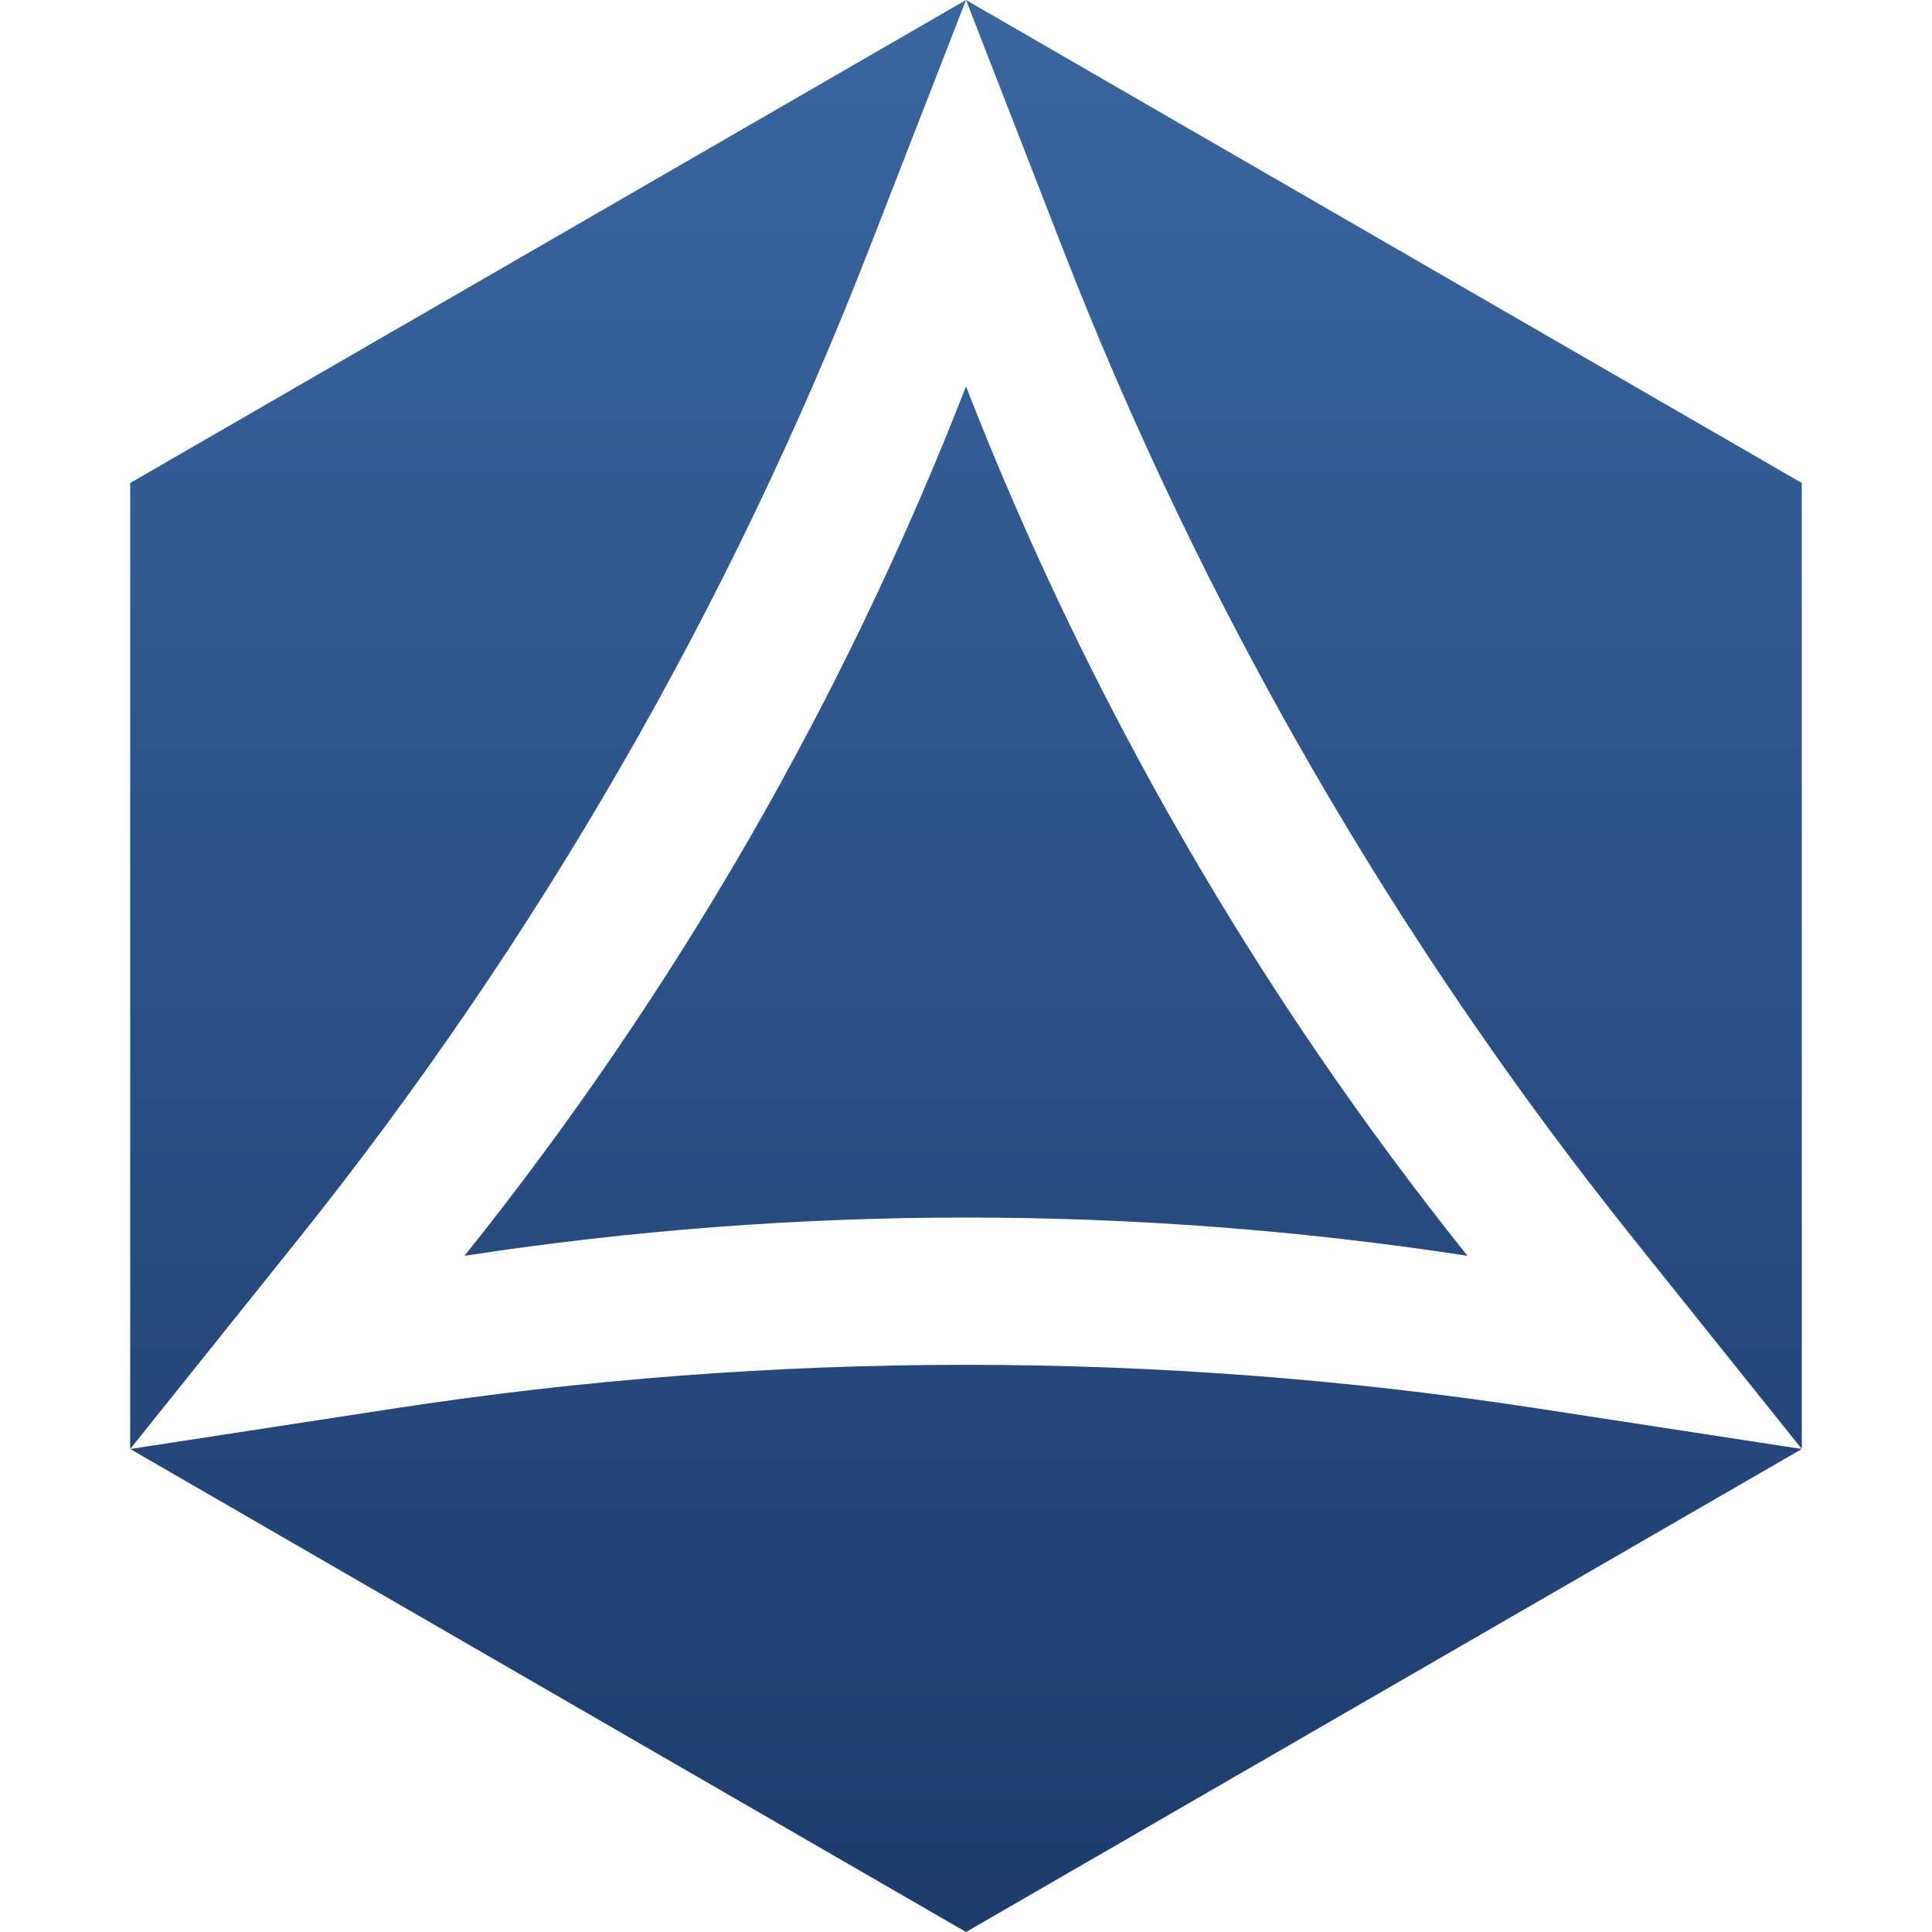
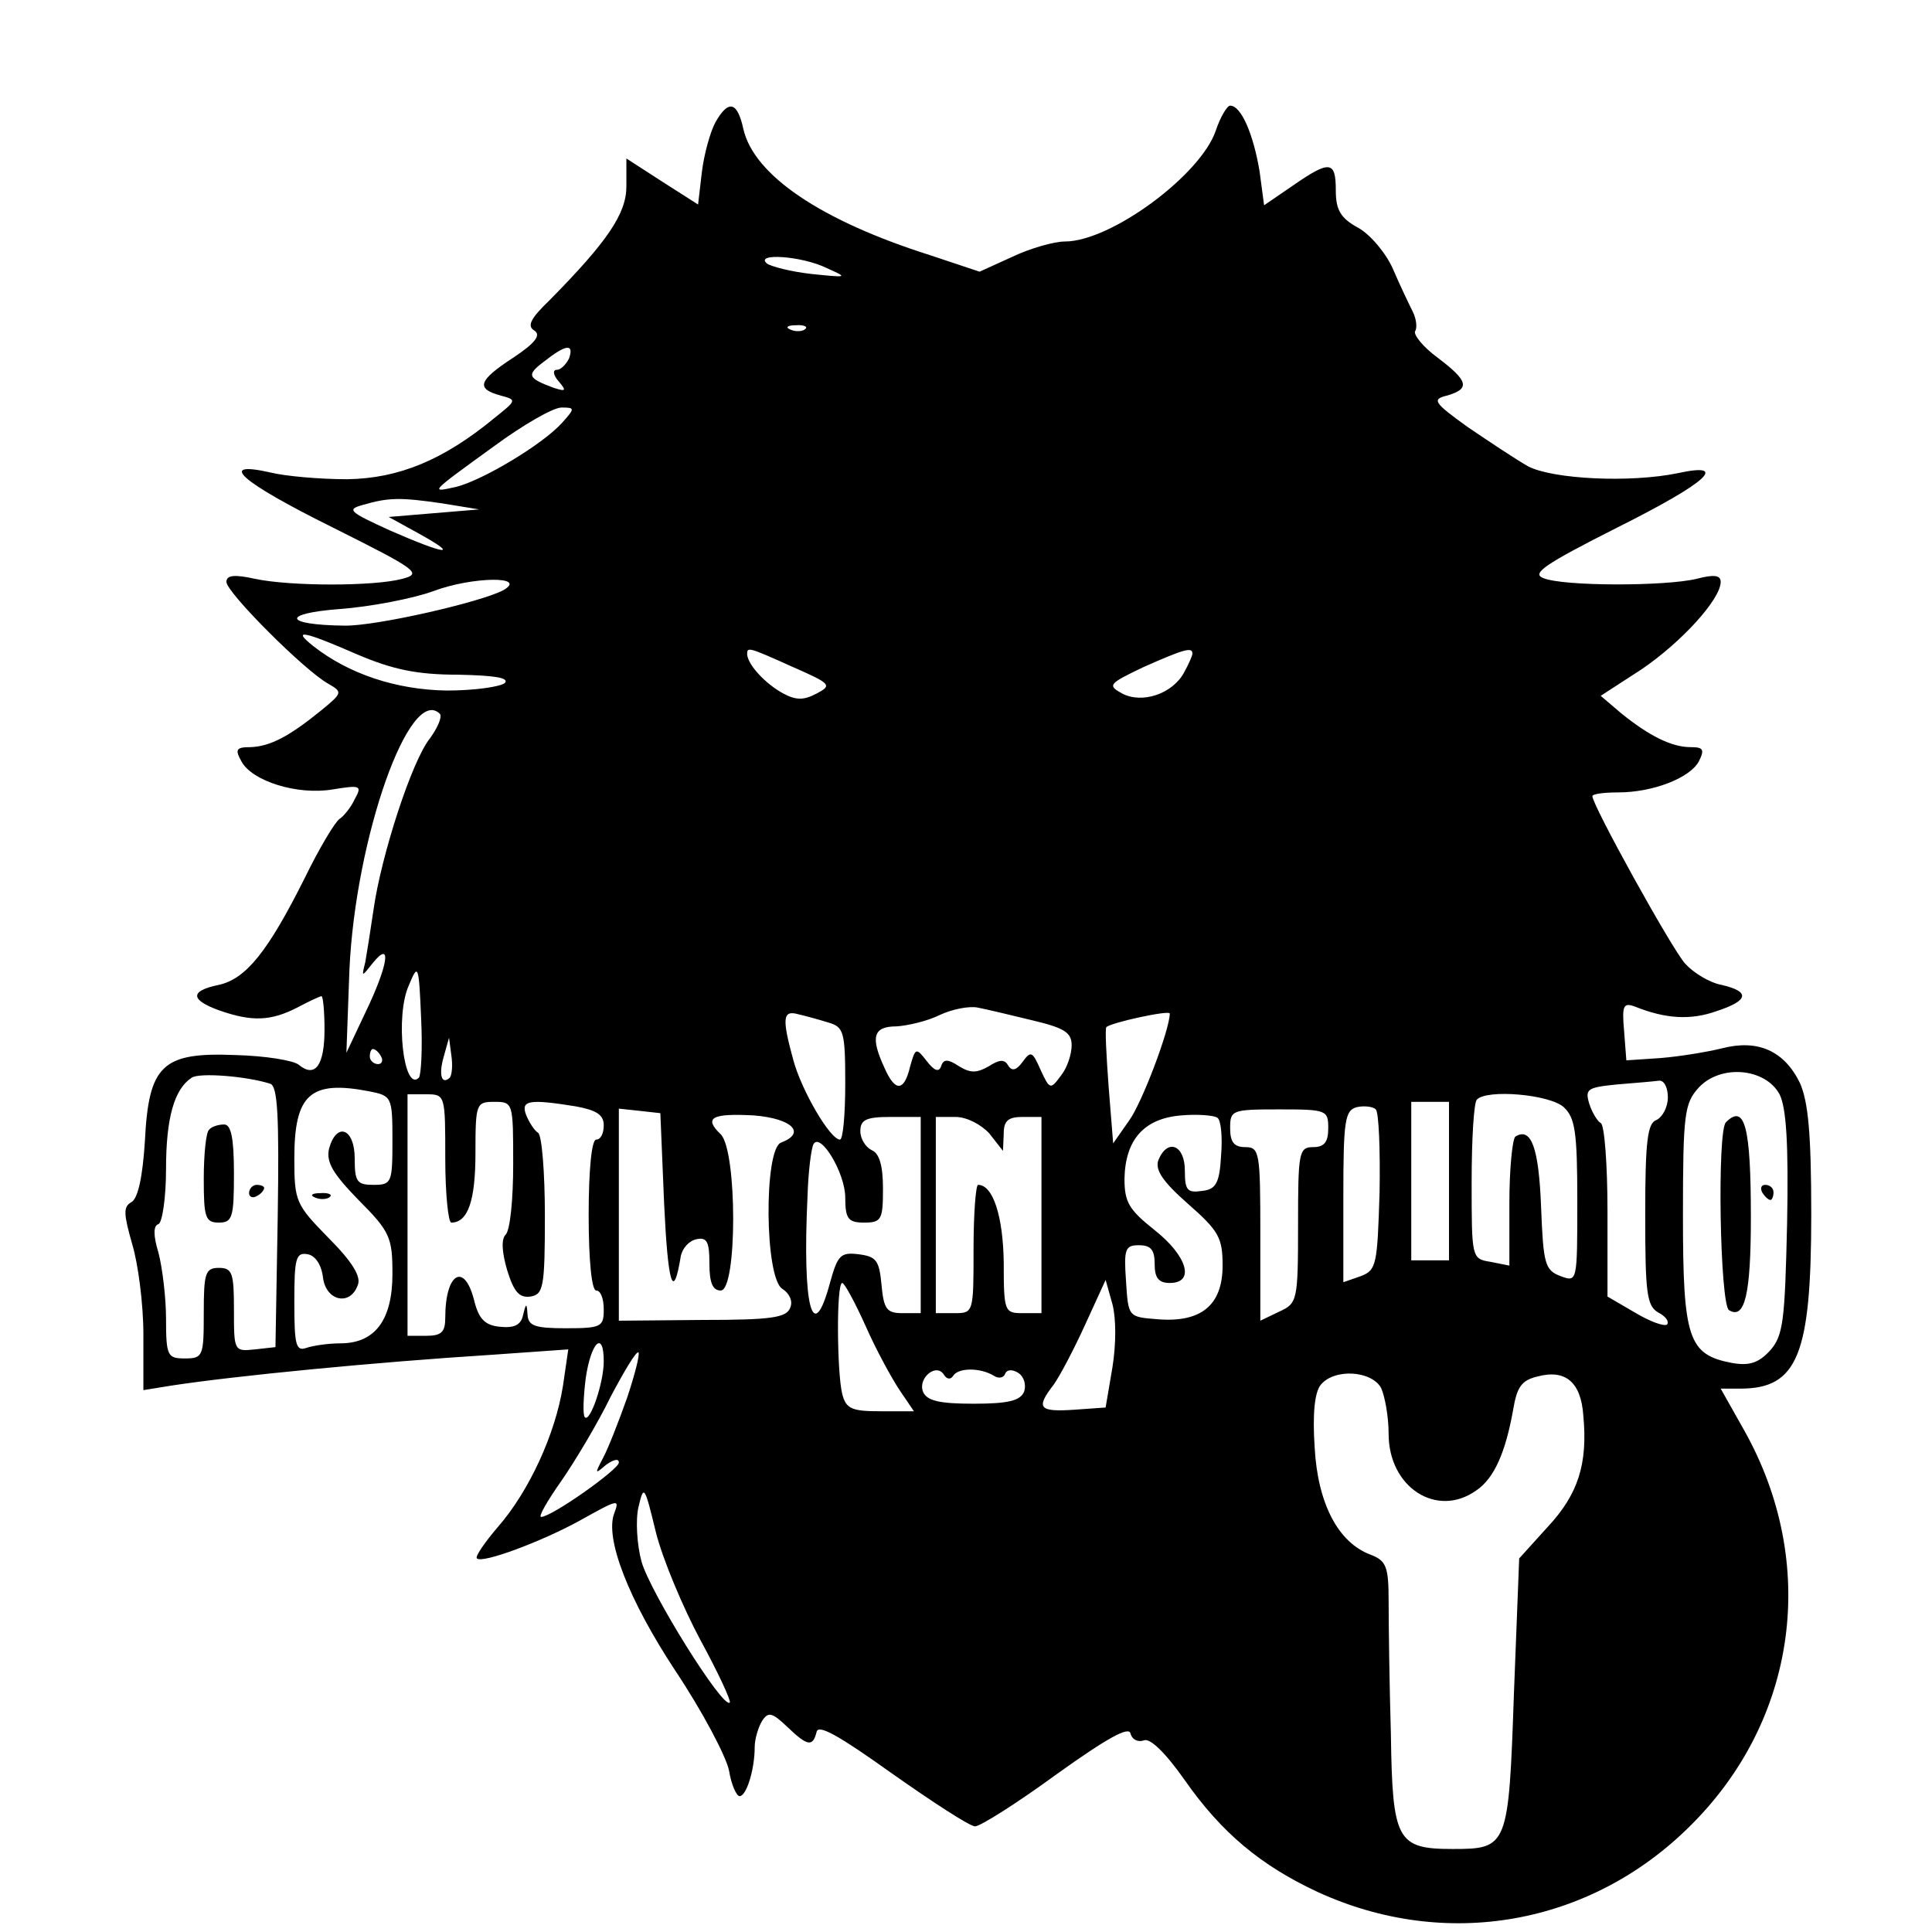
- <svg xmlns="http://www.w3.org/2000/svg" id="intersect-logo-2022" data-name="intersect-logo-2022" width="512" height="512" viewBox="0 0 512 512">
-   <defs>
-     <linearGradient id="linear" gradientTransform="rotate(90 0 0)">
-       <stop offset="0%" stop-color="#39669f" />
-       <stop offset="100%" stop-color="#1d3b6d" />
-     </linearGradient>
-   </defs>
-   <path data-name="logo" fill="url(#linear)" d="M388.4,332.8h0a875.94,875.94,0,0,0-265.8,0h0A877.741,877.741,0,0,0,255.5,102.4h0A877.717,877.717,0,0,0,388.4,332.8ZM104.052,373.247L34,384,255.5,512,477,384l-70.052-10.753A998.191,998.191,0,0,0,104.052,373.247ZM78.329,328.654L34,384V128L255.5,0,229.778,66.1A1000.23,1000.23,0,0,1,78.329,328.654ZM281.223,66.1L255.5,0,477,128V384l-44.33-55.346A1000.192,1000.192,0,0,1,281.223,66.1Z" transform="translate(0.5)" />
+ <svg xmlns="http://www.w3.org/2000/svg" version="1.0" width="256pt" height="256pt" viewBox="0 0 256 256" preserveAspectRatio="xMidYMid meet">
+   <g transform="translate(0,256) scale(0.1,-0.1)" fill="#000000" stroke="none">
+     <path d="M948 2398 c-7 -13 -15 -42 -18 -66 l-5 -43 -47 30 -48 31 0 -37 c0 -36 -25 -73 -102 -151 -25 -24 -30 -34 -20 -40 9 -6 2 -16 -28 -36 -46 -30 -50 -41 -17 -50 22 -6 22 -6 -8 -30 -68 -56 -127 -80 -195 -81 -36 0 -82 4 -102 9 -71 16 -40 -12 83 -73 112 -56 119 -61 92 -68 -37 -10 -148 -10 -195 0 -27 6 -38 5 -38 -4 0 -14 104 -118 135 -135 19 -11 19 -12 -9 -35 -43 -35 -68 -48 -94 -49 -19 0 -21 -3 -12 -19 14 -26 74 -45 121 -37 37 6 39 5 29 -13 -5 -11 -15 -23 -20 -26 -6 -4 -27 -39 -46 -78 -49 -98 -78 -134 -114 -142 -39 -8 -38 -20 1 -34 43 -15 68 -14 103 4 15 8 30 15 32 15 2 0 4 -20 4 -44 0 -47 -12 -65 -34 -47 -7 6 -45 12 -84 13 -97 4 -115 -13 -120 -114 -3 -47 -9 -76 -18 -81 -11 -6 -10 -16 1 -55 8 -26 15 -80 15 -120 l0 -74 37 6 c85 13 269 31 427 41 l99 7 -7 -48 c-10 -64 -45 -140 -86 -187 -18 -21 -31 -40 -28 -42 7 -7 85 22 136 50 52 29 53 29 46 10 -13 -33 19 -115 81 -209 36 -54 67 -113 71 -132 3 -19 10 -34 14 -34 9 0 20 35 20 65 0 11 5 27 10 35 8 12 13 11 33 -8 27 -26 34 -27 39 -7 2 11 30 -5 100 -55 54 -38 103 -70 110 -70 7 0 56 31 108 69 67 48 96 64 98 54 2 -8 10 -12 18 -9 8 3 28 -16 54 -53 49 -70 101 -113 176 -148 170 -78 361 -44 493 87 143 141 171 349 72 525 l-31 55 26 0 c76 0 94 45 94 231 0 107 -4 149 -15 174 -21 43 -56 58 -103 46 -20 -5 -57 -11 -82 -13 l-45 -3 -3 39 c-3 34 -1 38 15 32 40 -16 73 -18 107 -6 43 14 46 26 7 35 -16 3 -37 16 -48 28 -18 20 -123 210 -123 222 0 3 15 5 34 5 46 0 95 19 107 41 8 16 6 19 -11 19 -25 0 -55 15 -92 45 l-27 23 54 35 c53 36 105 93 105 116 0 9 -9 10 -32 4 -42 -10 -177 -10 -203 1 -16 6 1 18 98 67 120 60 149 87 80 72 -63 -13 -165 -8 -198 9 -16 9 -52 33 -80 52 -46 33 -48 37 -27 42 30 9 28 19 -13 50 -19 14 -32 30 -30 35 3 4 2 16 -3 26 -5 10 -17 35 -26 56 -9 21 -30 46 -46 55 -24 13 -30 24 -30 50 0 39 -8 40 -57 6 l-38 -26 -6 45 c-8 48 -24 87 -39 87 -4 0 -13 -15 -19 -33 -20 -59 -139 -147 -200 -147 -14 0 -46 -9 -69 -20 l-44 -20 -66 22 c-145 46 -233 106 -247 167 -8 37 -20 39 -37 9z m147 -193 c29 -13 29 -13 -20 -8 -27 3 -54 10 -59 14 -16 14 46 10 79 -6z m-28 -81 c-3 -3 -12 -4 -19 -1 -8 3 -5 6 6 6 11 1 17 -2 13 -5z m-313 -39 c-4 -8 -11 -15 -16 -15 -6 0 -5 -7 2 -15 11 -13 10 -14 -6 -9 -35 13 -37 17 -13 35 29 23 40 24 33 4z m-9 -85 c-26 -29 -105 -76 -140 -85 -36 -8 -37 -9 50 54 38 28 78 51 89 51 18 0 18 -1 1 -20z m-159 -107 l49 -8 -60 -5 -60 -5 40 -22 c56 -31 35 -28 -38 4 -55 25 -58 28 -36 34 34 10 50 10 105 2z m81 -115 c-30 -16 -170 -48 -211 -47 -80 1 -84 16 -6 22 41 3 98 14 125 24 51 19 125 20 92 1z m-194 -85 c47 -20 79 -27 134 -27 48 -1 68 -4 62 -11 -6 -5 -40 -10 -77 -10 -67 1 -130 22 -177 59 -29 23 -13 20 58 -11z m578 -17 c50 -22 52 -24 31 -35 -17 -9 -27 -9 -44 0 -24 13 -47 38 -48 52 0 10 1 10 61 -17z m529 18 c0 -3 -5 -14 -11 -25 -15 -28 -55 -42 -82 -28 -20 11 -18 13 28 35 54 24 65 27 65 18z m-997 -80 c3 -4 -3 -18 -13 -32 -24 -29 -65 -156 -75 -227 -4 -27 -9 -59 -11 -70 -5 -20 -5 -20 10 -1 26 32 20 -4 -10 -66 l-25 -53 4 110 c8 175 80 379 120 339z m-28 -482 c-20 -20 -32 82 -13 123 12 29 13 27 16 -44 2 -40 0 -76 -3 -79z m813 76 c42 -10 52 -16 52 -33 0 -12 -6 -30 -14 -40 -14 -19 -15 -19 -27 7 -11 25 -13 26 -24 11 -8 -11 -14 -13 -19 -5 -5 9 -12 8 -26 -1 -16 -9 -24 -9 -39 0 -15 10 -21 10 -24 0 -3 -8 -9 -6 -19 7 -14 18 -15 18 -22 -7 -8 -34 -20 -34 -34 -2 -19 41 -15 55 16 55 15 1 41 7 57 15 17 8 39 12 50 10 11 -2 44 -10 73 -17z m-270 -3 c20 -6 22 -12 22 -81 0 -41 -3 -74 -7 -74 -13 0 -51 65 -62 106 -15 55 -14 66 7 60 9 -2 27 -7 40 -11z m452 12 c0 -21 -37 -119 -54 -142 l-21 -30 -6 75 c-3 41 -5 77 -3 79 6 6 84 23 84 18z m-954 -85 c-11 -10 -15 4 -8 28 l7 25 3 -23 c2 -13 1 -26 -2 -30z m-91 28 c3 -5 1 -10 -4 -10 -6 0 -11 5 -11 10 0 6 2 10 4 10 3 0 8 -4 11 -10z m-147 -36 c10 -3 12 -43 10 -176 l-3 -173 -27 -3 c-28 -3 -28 -2 -28 52 0 49 -2 56 -20 56 -18 0 -20 -7 -20 -60 0 -57 -1 -60 -25 -60 -23 0 -25 3 -25 53 0 28 -5 68 -10 87 -7 23 -7 36 0 38 5 2 10 35 10 73 0 68 11 106 34 121 10 7 73 2 104 -8z m2000 -14 c9 -18 12 -66 10 -171 -3 -130 -5 -149 -23 -169 -15 -16 -27 -20 -50 -16 -58 11 -65 32 -65 195 0 136 2 149 21 170 29 31 88 26 107 -9z m-148 -4 c0 -13 -7 -26 -15 -30 -12 -4 -15 -28 -15 -125 0 -104 2 -121 17 -130 10 -5 15 -12 12 -16 -4 -3 -23 4 -43 16 l-36 21 0 113 c0 62 -4 115 -9 117 -4 2 -11 13 -15 25 -6 20 -3 22 36 26 24 2 49 4 56 5 7 1 12 -9 12 -22z m-1721 8 c30 -6 31 -7 31 -65 0 -56 -1 -59 -25 -59 -22 0 -25 4 -25 35 0 40 -24 49 -34 13 -4 -18 5 -33 39 -68 42 -42 45 -50 45 -98 0 -61 -23 -92 -69 -92 -16 0 -36 -3 -45 -6 -14 -5 -16 4 -16 61 0 58 2 66 18 63 10 -2 18 -14 20 -31 4 -31 36 -38 46 -10 5 11 -7 31 -39 63 -43 44 -45 48 -45 105 0 85 21 104 99 89z m101 -89 c0 -47 4 -85 8 -85 22 0 32 29 32 92 0 66 1 68 25 68 25 0 25 -1 25 -83 0 -46 -4 -87 -10 -93 -6 -6 -5 -23 2 -47 9 -29 16 -37 31 -35 17 3 19 12 19 107 0 57 -4 107 -9 110 -5 3 -12 14 -16 24 -7 19 4 21 66 11 27 -5 37 -11 37 -25 0 -11 -4 -19 -10 -19 -6 0 -10 -40 -10 -100 0 -60 4 -100 10 -100 6 0 10 -11 10 -25 0 -23 -3 -25 -50 -25 -41 0 -50 3 -51 18 -1 16 -2 16 -6 -1 -3 -13 -12 -17 -31 -15 -20 2 -28 11 -34 36 -13 50 -38 35 -38 -24 0 -19 -5 -24 -25 -24 l-25 0 0 160 0 160 25 0 c25 0 25 -1 25 -85z m1482 68 c15 -14 18 -32 18 -124 0 -108 0 -108 -22 -100 -21 8 -23 16 -26 92 -3 78 -13 106 -34 93 -4 -3 -8 -43 -8 -88 l0 -83 -25 5 c-25 4 -25 5 -25 106 0 57 3 106 7 109 13 14 96 7 115 -10z m-244 -113 c-3 -96 -4 -103 -25 -111 l-23 -8 0 114 c0 100 2 114 18 118 9 2 21 1 25 -3 4 -4 6 -53 5 -110z m92 15 l0 -105 -25 0 -25 0 0 105 0 105 25 0 25 0 0 -105z m-1040 -30 c5 -106 12 -131 22 -70 2 11 11 21 21 23 14 3 17 -4 17 -32 0 -25 4 -36 15 -36 22 0 22 185 0 207 -23 22 -12 28 44 25 50 -4 70 -23 36 -36 -23 -8 -22 -181 2 -194 9 -6 14 -16 10 -25 -5 -13 -25 -16 -116 -16 l-111 -1 0 141 0 140 28 -3 27 -3 5 -120z m738 64 c-2 -37 -7 -45 -25 -47 -20 -3 -23 1 -23 27 0 34 -23 43 -35 14 -5 -13 6 -29 39 -58 41 -36 46 -45 46 -82 0 -53 -29 -76 -87 -71 -38 3 -38 3 -41 51 -3 42 -1 47 17 47 16 0 21 -6 21 -25 0 -18 5 -25 20 -25 34 0 23 36 -20 70 -34 27 -40 37 -40 68 1 52 26 80 75 84 22 2 44 0 48 -3 5 -3 7 -26 5 -50z m142 36 c0 -18 -5 -25 -20 -25 -19 0 -20 -7 -20 -103 0 -101 -1 -104 -25 -115 l-25 -12 0 115 c0 108 -1 115 -20 115 -15 0 -20 7 -20 25 0 24 2 25 65 25 63 0 65 -1 65 -25z m-540 -115 l0 -130 -24 0 c-21 0 -25 5 -28 38 -3 32 -7 37 -30 40 -24 3 -28 -1 -38 -37 -23 -86 -37 -34 -30 114 1 33 5 64 8 69 9 16 42 -38 42 -71 0 -28 4 -33 25 -33 23 0 25 4 25 45 0 31 -5 47 -15 51 -8 4 -15 15 -15 25 0 15 7 19 40 19 l40 0 0 -130z m91 108 l18 -23 1 23 c0 17 6 22 25 22 l25 0 0 -130 0 -130 -25 0 c-24 0 -25 2 -25 68 -1 60 -14 102 -34 102 -3 0 -6 -38 -6 -85 0 -84 0 -85 -25 -85 l-25 0 0 130 0 130 26 0 c15 0 34 -10 45 -22z m-164 -255 c14 -32 35 -70 45 -85 l19 -28 -44 0 c-38 0 -46 3 -51 23 -7 28 -8 147 0 147 3 0 17 -26 31 -57z m327 -55 l-9 -53 -42 -3 c-46 -3 -51 2 -27 33 8 11 27 47 42 80 l27 59 9 -32 c5 -19 5 -53 0 -84z m-674 8 c0 -28 -18 -81 -25 -74 -3 3 -2 26 1 51 7 49 24 65 24 23z m31 -48 c-11 -31 -25 -67 -32 -80 -11 -21 -11 -22 4 -9 10 7 17 9 17 3 0 -9 -89 -72 -103 -72 -4 0 8 21 27 48 18 26 48 76 65 111 18 34 34 61 37 59 2 -3 -5 -30 -15 -60z m432 29 c7 11 36 11 54 0 6 -4 13 -3 15 3 2 5 9 6 17 1 8 -5 11 -16 8 -25 -5 -12 -21 -16 -67 -16 -46 0 -62 4 -67 16 -7 18 18 39 28 22 4 -6 9 -6 12 -1z m567 -16 c5 -11 10 -38 10 -61 0 -71 64 -112 116 -75 24 16 39 51 49 107 5 30 11 39 32 44 37 10 58 -7 61 -52 6 -64 -7 -104 -47 -147 l-38 -42 -7 -180 c-7 -202 -8 -205 -81 -205 -74 0 -80 11 -82 152 -2 68 -3 147 -3 176 0 46 -3 54 -24 62 -43 16 -70 68 -74 142 -3 45 0 73 8 83 18 22 67 19 80 -4z m-902 -334 c24 -44 41 -81 39 -83 -9 -9 -106 147 -117 187 -6 22 -8 55 -4 72 7 30 8 29 23 -33 9 -36 36 -100 59 -143z" />
+     <path d="M277 1063 c-4 -3 -7 -33 -7 -65 0 -51 2 -58 20 -58 18 0 20 7 20 65 0 48 -4 65 -13 65 -8 0 -17 -3 -20 -7z" />
+     <path d="M330 979 c0 -5 5 -7 10 -4 6 3 10 8 10 11 0 2 -4 4 -10 4 -5 0 -10 -5 -10 -11z" />
+     <path d="M2287 1073 c-12 -11 -8 -241 4 -249 21 -13 29 21 29 123 0 120 -8 151 -33 126z" />
+     <path d="M2335 980 c3 -5 8 -10 11 -10 2 0 4 5 4 10 0 6 -5 10 -11 10 -5 0 -7 -4 -4 -10z" />
+     <path d="M418 973 c7 -3 16 -2 19 1 4 3 -2 6 -13 5 -11 0 -14 -3 -6 -6z" />
+   </g>
</svg>
